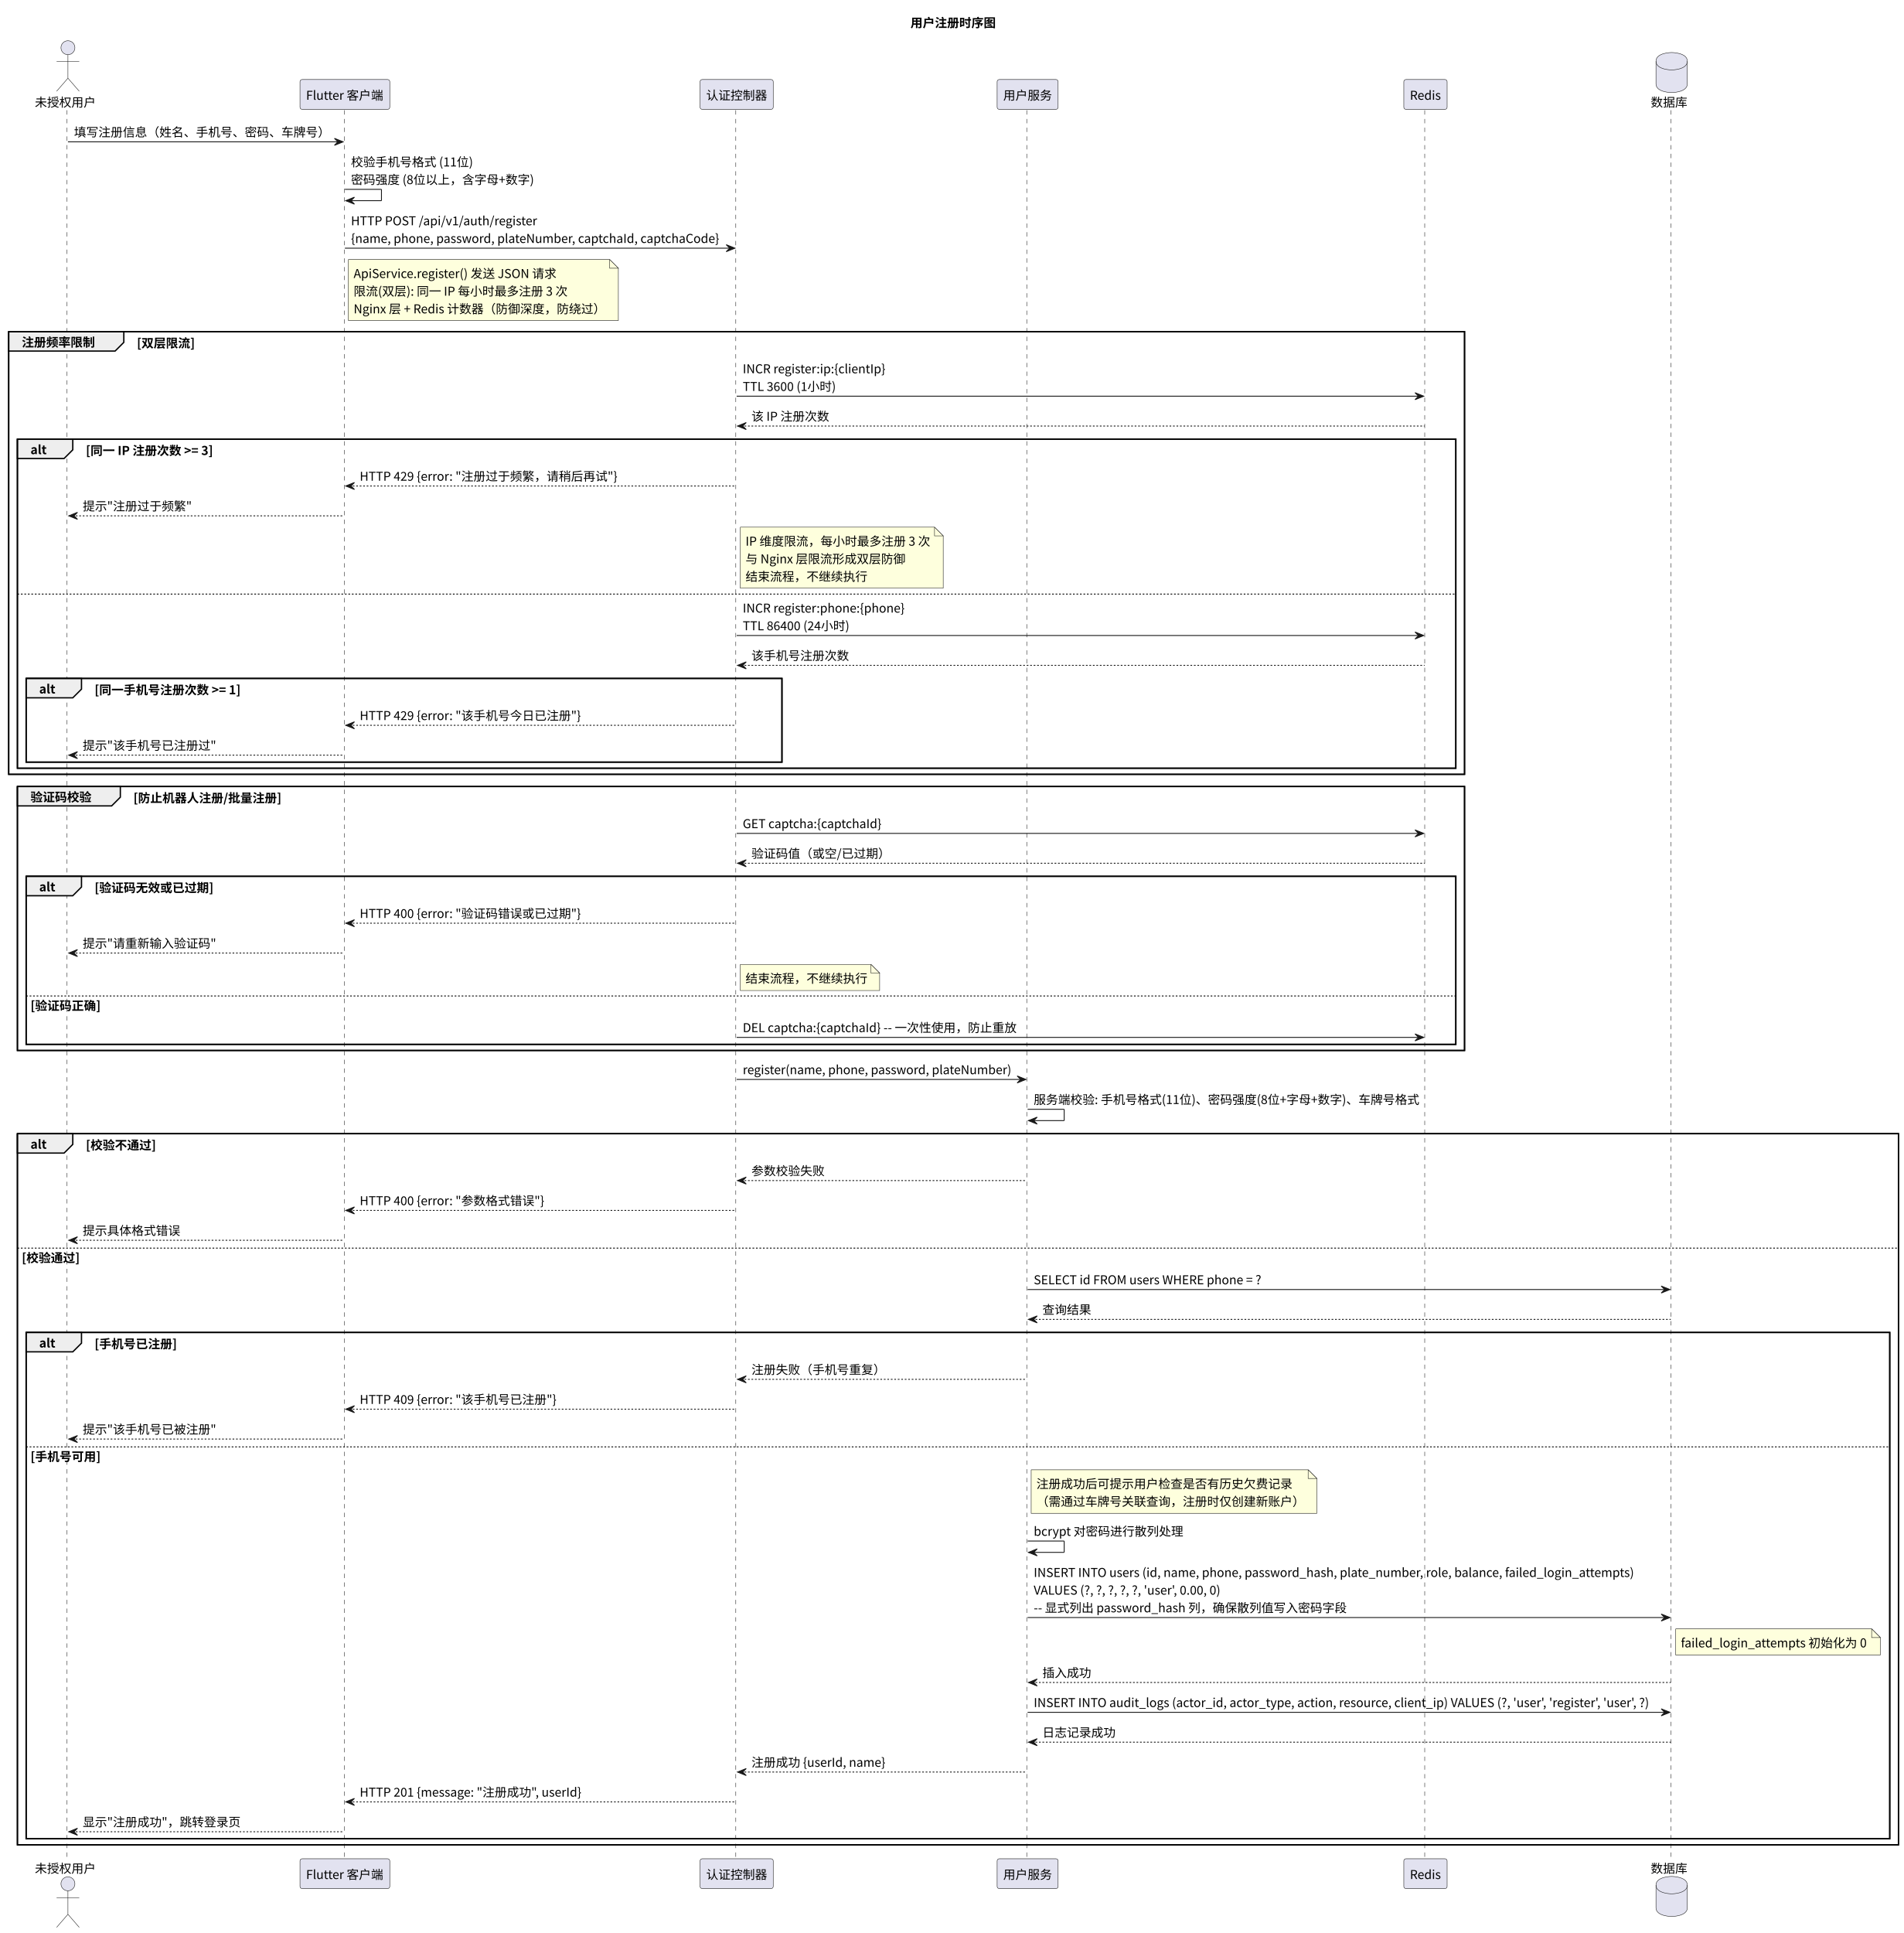
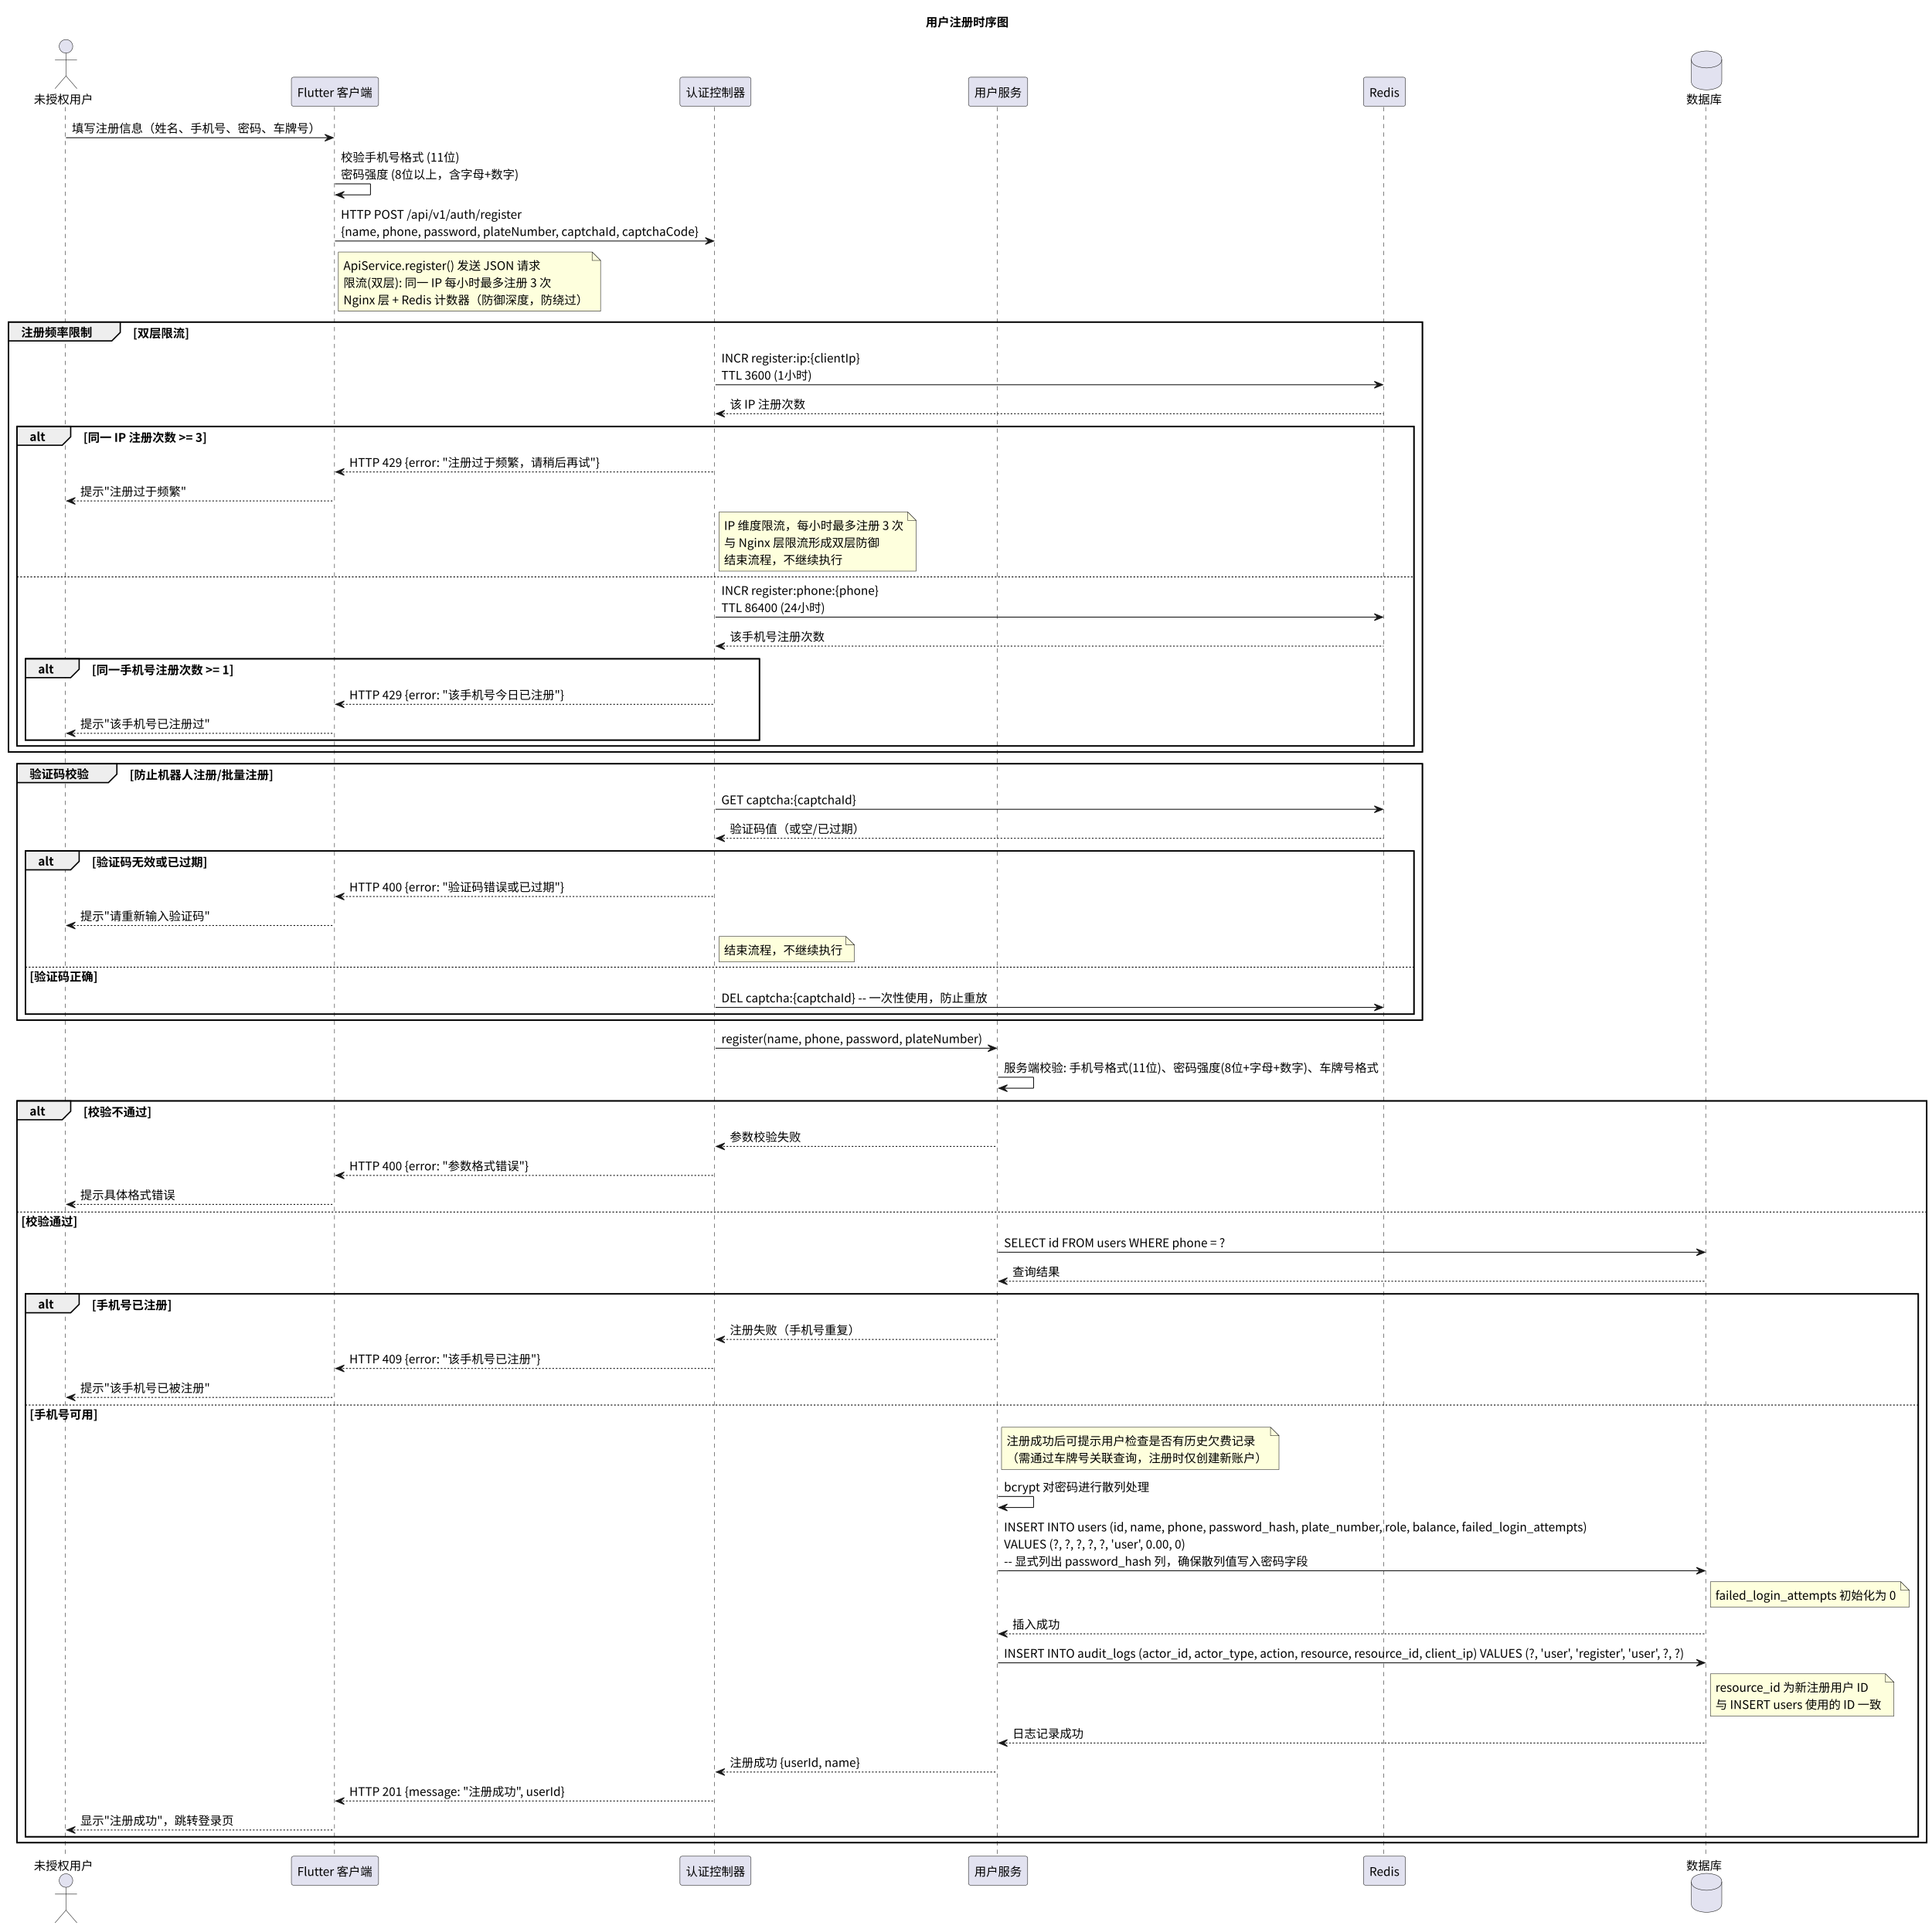
- <svg xmlns="http://www.w3.org/2000/svg" contentStyleType="text/css" data-diagram-type="SEQUENCE" height="2219px" preserveAspectRatio="none" style="width:2186px;height:2219px;background:#FFFFFF;" version="1.1" viewBox="0 0 2186 2219" width="2186px" zoomAndPan="magnify">
+ <svg xmlns="http://www.w3.org/2000/svg" contentStyleType="text/css" data-diagram-type="SEQUENCE" height="2280px" preserveAspectRatio="none" style="width:2284px;height:2280px;background:#FFFFFF;" version="1.1" viewBox="0 0 2284 2280" width="2284px" zoomAndPan="magnify">
  <defs />
  <g>
-     <text fill="#000000" font-family="Noto Sans CJK SC" font-size="14" font-weight="bold" lengthAdjust="spacing" textLength="98" x="1045.401" y="31.24">用户注册时序图</text>
+     <text fill="#000000" font-family="Noto Sans CJK SC" font-size="14" font-weight="bold" lengthAdjust="spacing" textLength="98" x="1094.401" y="31.24">用户注册时序图</text>
    <rect fill="none" height="508.166" style="stroke:#000000;stroke-width:1.5;" width="1671.573" x="10" y="380.719" />
    <rect fill="none" height="377.807" style="stroke:#000000;stroke-width:1.5;" width="1651.573" x="20" y="504.079" />
    <rect fill="none" height="96.088" style="stroke:#000000;stroke-width:1.5;" width="867.821" x="30" y="778.798" />
    <rect fill="none" height="302.991" style="stroke:#000000;stroke-width:1.5;" width="1661.573" x="20" y="902.885" />
    <rect fill="none" height="192.903" style="stroke:#000000;stroke-width:1.5;" width="1641.573" x="30" y="1005.973" />
-     <rect fill="none" height="816.342" style="stroke:#000000;stroke-width:1.5;" width="2159.801" x="20" y="1301.42" />
-     <rect fill="none" height="581.166" style="stroke:#000000;stroke-width:1.5;" width="2139.801" x="30" y="1529.596" />
-     <g>
-       <rect fill="#000000" fill-opacity="0" height="2008.218" width="8" x="74" y="126.544" />
-       <line style="stroke:#181818;stroke-width:0.5;stroke-dasharray:5,5;" x1="77" x2="77" y1="126.544" y2="2134.762" />
-     </g>
-     <g>
-       <rect fill="#000000" fill-opacity="0" height="2008.218" width="8" x="391.999" y="126.544" />
-       <line style="stroke:#181818;stroke-width:0.5;stroke-dasharray:5,5;" x1="395.458" x2="395.458" y1="126.544" y2="2134.762" />
-     </g>
-     <g>
-       <rect fill="#000000" fill-opacity="0" height="2008.218" width="8" x="841.821" y="126.544" />
-       <line style="stroke:#181818;stroke-width:0.5;stroke-dasharray:5,5;" x1="844.821" x2="844.821" y1="126.544" y2="2134.762" />
-     </g>
-     <g>
-       <rect fill="#000000" fill-opacity="0" height="2008.218" width="8" x="1175.905" y="126.544" />
-       <line style="stroke:#181818;stroke-width:0.5;stroke-dasharray:5,5;" x1="1178.906" x2="1178.906" y1="126.544" y2="2134.762" />
-     </g>
-     <g>
-       <rect fill="#000000" fill-opacity="0" height="2008.218" width="8" x="1632.709" y="126.544" />
-       <line style="stroke:#181818;stroke-width:0.5;stroke-dasharray:5,5;" x1="1635.846" x2="1635.846" y1="126.544" y2="2134.762" />
-     </g>
-     <g>
-       <rect fill="#000000" fill-opacity="0" height="2008.218" width="8" x="1915.387" y="126.544" />
-       <line style="stroke:#181818;stroke-width:0.5;stroke-dasharray:5,5;" x1="1918.387" x2="1918.387" y1="126.544" y2="2134.762" />
+     <rect fill="none" height="876.885" style="stroke:#000000;stroke-width:1.5;" width="2257.801" x="20" y="1301.42" />
+     <rect fill="none" height="641.71" style="stroke:#000000;stroke-width:1.5;" width="2237.801" x="30" y="1529.596" />
+     <g>
+       <rect fill="#000000" fill-opacity="0" height="2068.762" width="8" x="74" y="126.544" />
+       <line style="stroke:#181818;stroke-width:0.5;stroke-dasharray:5,5;" x1="77" x2="77" y1="126.544" y2="2195.306" />
+     </g>
+     <g>
+       <rect fill="#000000" fill-opacity="0" height="2068.762" width="8" x="391.999" y="126.544" />
+       <line style="stroke:#181818;stroke-width:0.5;stroke-dasharray:5,5;" x1="395.458" x2="395.458" y1="126.544" y2="2195.306" />
+     </g>
+     <g>
+       <rect fill="#000000" fill-opacity="0" height="2068.762" width="8" x="841.821" y="126.544" />
+       <line style="stroke:#181818;stroke-width:0.5;stroke-dasharray:5,5;" x1="844.821" x2="844.821" y1="126.544" y2="2195.306" />
+     </g>
+     <g>
+       <rect fill="#000000" fill-opacity="0" height="2068.762" width="8" x="1175.905" y="126.544" />
+       <line style="stroke:#181818;stroke-width:0.5;stroke-dasharray:5,5;" x1="1178.906" x2="1178.906" y1="126.544" y2="2195.306" />
+     </g>
+     <g>
+       <rect fill="#000000" fill-opacity="0" height="2068.762" width="8" x="1632.709" y="126.544" />
+       <line style="stroke:#181818;stroke-width:0.5;stroke-dasharray:5,5;" x1="1635.846" x2="1635.846" y1="126.544" y2="2195.306" />
+     </g>
+     <g>
+       <rect fill="#000000" fill-opacity="0" height="2068.762" width="8" x="2013.485" y="126.544" />
+       <line style="stroke:#181818;stroke-width:0.5;stroke-dasharray:5,5;" x1="2016.485" x2="2016.485" y1="126.544" y2="2195.306" />
    </g>
    <g class="participant participant-head" data-participant="U">
      <text fill="#000000" font-family="Noto Sans CJK SC" font-size="14" lengthAdjust="spacing" textLength="70" x="40" y="122.512">未授权用户</text>
      <ellipse cx="78" cy="54.772" fill="#E2E2F0" rx="8" ry="8" style="stroke:#181818;stroke-width:0.5;" />
      <path d="M78,62.772 L78,89.772 M65,70.772 L91,70.772 M78,89.772 L65,104.772 M78,89.772 L91,104.772" fill="none" style="stroke:#181818;stroke-width:0.5;" />
    </g>
    <g class="participant participant-tail" data-participant="U">
-       <text fill="#000000" font-family="Noto Sans CJK SC" font-size="14" lengthAdjust="spacing" textLength="70" x="40" y="2150.002">未授权用户</text>
-       <ellipse cx="78" cy="2162.534" fill="#E2E2F0" rx="8" ry="8" style="stroke:#181818;stroke-width:0.5;" />
-       <path d="M78,2170.534 L78,2197.534 M65,2178.534 L91,2178.534 M78,2197.534 L65,2212.534 M78,2197.534 L91,2212.534" fill="none" style="stroke:#181818;stroke-width:0.5;" />
+       <text fill="#000000" font-family="Noto Sans CJK SC" font-size="14" lengthAdjust="spacing" textLength="70" x="40" y="2210.546">未授权用户</text>
+       <ellipse cx="78" cy="2223.078" fill="#E2E2F0" rx="8" ry="8" style="stroke:#181818;stroke-width:0.5;" />
+       <path d="M78,2231.078 L78,2258.078 M65,2239.078 L91,2239.078 M78,2258.078 L65,2273.078 M78,2258.078 L91,2273.078" fill="none" style="stroke:#181818;stroke-width:0.5;" />
    </g>
    <g class="participant participant-head" data-participant="FE">
      <rect fill="#E2E2F0" height="34.272" rx="2.5" ry="2.5" style="stroke:#181818;stroke-width:0.5;" width="103.082" x="344.458" y="91.272" />
      <text fill="#000000" font-family="Noto Sans CJK SC" font-size="14" lengthAdjust="spacing" textLength="89.082" x="351.458" y="114.512">Flutter 客户端</text>
    </g>
    <g class="participant participant-tail" data-participant="FE">
-       <rect fill="#E2E2F0" height="34.272" rx="2.5" ry="2.5" style="stroke:#181818;stroke-width:0.5;" width="103.082" x="344.458" y="2133.762" />
-       <text fill="#000000" font-family="Noto Sans CJK SC" font-size="14" lengthAdjust="spacing" textLength="89.082" x="351.458" y="2157.002">Flutter 客户端</text>
+       <rect fill="#E2E2F0" height="34.272" rx="2.5" ry="2.5" style="stroke:#181818;stroke-width:0.5;" width="103.082" x="344.458" y="2194.306" />
+       <text fill="#000000" font-family="Noto Sans CJK SC" font-size="14" lengthAdjust="spacing" textLength="89.082" x="351.458" y="2217.546">Flutter 客户端</text>
    </g>
    <g class="participant participant-head" data-participant="Ctrl">
      <rect fill="#E2E2F0" height="34.272" rx="2.5" ry="2.5" style="stroke:#181818;stroke-width:0.5;" width="84" x="803.821" y="91.272" />
      <text fill="#000000" font-family="Noto Sans CJK SC" font-size="14" lengthAdjust="spacing" textLength="70" x="810.821" y="114.512">认证控制器</text>
    </g>
    <g class="participant participant-tail" data-participant="Ctrl">
-       <rect fill="#E2E2F0" height="34.272" rx="2.5" ry="2.5" style="stroke:#181818;stroke-width:0.5;" width="84" x="803.821" y="2133.762" />
-       <text fill="#000000" font-family="Noto Sans CJK SC" font-size="14" lengthAdjust="spacing" textLength="70" x="810.821" y="2157.002">认证控制器</text>
+       <rect fill="#E2E2F0" height="34.272" rx="2.5" ry="2.5" style="stroke:#181818;stroke-width:0.5;" width="84" x="803.821" y="2194.306" />
+       <text fill="#000000" font-family="Noto Sans CJK SC" font-size="14" lengthAdjust="spacing" textLength="70" x="810.821" y="2217.546">认证控制器</text>
    </g>
    <g class="participant participant-head" data-participant="US">
      <rect fill="#E2E2F0" height="34.272" rx="2.5" ry="2.5" style="stroke:#181818;stroke-width:0.5;" width="70" x="1144.906" y="91.272" />
      <text fill="#000000" font-family="Noto Sans CJK SC" font-size="14" lengthAdjust="spacing" textLength="56" x="1151.906" y="114.512">用户服务</text>
    </g>
    <g class="participant participant-tail" data-participant="US">
-       <rect fill="#E2E2F0" height="34.272" rx="2.5" ry="2.5" style="stroke:#181818;stroke-width:0.5;" width="70" x="1144.906" y="2133.762" />
-       <text fill="#000000" font-family="Noto Sans CJK SC" font-size="14" lengthAdjust="spacing" textLength="56" x="1151.906" y="2157.002">用户服务</text>
+       <rect fill="#E2E2F0" height="34.272" rx="2.5" ry="2.5" style="stroke:#181818;stroke-width:0.5;" width="70" x="1144.906" y="2194.306" />
+       <text fill="#000000" font-family="Noto Sans CJK SC" font-size="14" lengthAdjust="spacing" textLength="56" x="1151.906" y="2217.546">用户服务</text>
    </g>
    <g class="participant participant-head" data-participant="Cache">
      <rect fill="#E2E2F0" height="34.272" rx="2.5" ry="2.5" style="stroke:#181818;stroke-width:0.5;" width="49.728" x="1611.846" y="91.272" />
      <text fill="#000000" font-family="Noto Sans CJK SC" font-size="14" lengthAdjust="spacing" textLength="35.728" x="1618.846" y="114.512">Redis</text>
    </g>
    <g class="participant participant-tail" data-participant="Cache">
-       <rect fill="#E2E2F0" height="34.272" rx="2.5" ry="2.5" style="stroke:#181818;stroke-width:0.5;" width="49.728" x="1611.846" y="2133.762" />
-       <text fill="#000000" font-family="Noto Sans CJK SC" font-size="14" lengthAdjust="spacing" textLength="35.728" x="1618.846" y="2157.002">Redis</text>
+       <rect fill="#E2E2F0" height="34.272" rx="2.5" ry="2.5" style="stroke:#181818;stroke-width:0.5;" width="49.728" x="1611.846" y="2194.306" />
+       <text fill="#000000" font-family="Noto Sans CJK SC" font-size="14" lengthAdjust="spacing" textLength="35.728" x="1618.846" y="2217.546">Redis</text>
    </g>
    <g class="participant participant-head" data-participant="DB">
-       <text fill="#000000" font-family="Noto Sans CJK SC" font-size="14" lengthAdjust="spacing" textLength="42" x="1895.387" y="122.512">数据库</text>
-       <path d="M1901.387,70.272 C1901.387,60.272 1919.387,60.272 1919.387,60.272 C1919.387,60.272 1937.387,60.272 1937.387,70.272 L1937.387,96.272 C1937.387,106.272 1919.387,106.272 1919.387,106.272 C1919.387,106.272 1901.387,106.272 1901.387,96.272 L1901.387,70.272" fill="#E2E2F0" style="stroke:#181818;stroke-width:0.5;" />
-       <path d="M1901.387,70.272 C1901.387,80.272 1919.387,80.272 1919.387,80.272 C1919.387,80.272 1937.387,80.272 1937.387,70.272" fill="none" style="stroke:#181818;stroke-width:0.5;" />
+       <text fill="#000000" font-family="Noto Sans CJK SC" font-size="14" lengthAdjust="spacing" textLength="42" x="1993.485" y="122.512">数据库</text>
+       <path d="M1999.485,70.272 C1999.485,60.272 2017.485,60.272 2017.485,60.272 C2017.485,60.272 2035.485,60.272 2035.485,70.272 L2035.485,96.272 C2035.485,106.272 2017.485,106.272 2017.485,106.272 C2017.485,106.272 1999.485,106.272 1999.485,96.272 L1999.485,70.272" fill="#E2E2F0" style="stroke:#181818;stroke-width:0.5;" />
+       <path d="M1999.485,70.272 C1999.485,80.272 2017.485,80.272 2017.485,80.272 C2017.485,80.272 2035.485,80.272 2035.485,70.272" fill="none" style="stroke:#181818;stroke-width:0.5;" />
    </g>
    <g class="participant participant-tail" data-participant="DB">
-       <text fill="#000000" font-family="Noto Sans CJK SC" font-size="14" lengthAdjust="spacing" textLength="42" x="1895.387" y="2150.002">数据库</text>
-       <path d="M1901.387,2164.034 C1901.387,2154.034 1919.387,2154.034 1919.387,2154.034 C1919.387,2154.034 1937.387,2154.034 1937.387,2164.034 L1937.387,2190.034 C1937.387,2200.034 1919.387,2200.034 1919.387,2200.034 C1919.387,2200.034 1901.387,2200.034 1901.387,2190.034 L1901.387,2164.034" fill="#E2E2F0" style="stroke:#181818;stroke-width:0.5;" />
-       <path d="M1901.387,2164.034 C1901.387,2174.034 1919.387,2174.034 1919.387,2174.034 C1919.387,2174.034 1937.387,2174.034 1937.387,2164.034" fill="none" style="stroke:#181818;stroke-width:0.5;" />
+       <text fill="#000000" font-family="Noto Sans CJK SC" font-size="14" lengthAdjust="spacing" textLength="42" x="1993.485" y="2210.546">数据库</text>
+       <path d="M1999.485,2224.578 C1999.485,2214.578 2017.485,2214.578 2017.485,2214.578 C2017.485,2214.578 2035.485,2214.578 2035.485,2224.578 L2035.485,2250.578 C2035.485,2260.578 2017.485,2260.578 2017.485,2260.578 C2017.485,2260.578 1999.485,2260.578 1999.485,2250.578 L1999.485,2224.578" fill="#E2E2F0" style="stroke:#181818;stroke-width:0.5;" />
+       <path d="M1999.485,2224.578 C1999.485,2234.578 2017.485,2234.578 2017.485,2234.578 C2017.485,2234.578 2035.485,2234.578 2035.485,2224.578" fill="none" style="stroke:#181818;stroke-width:0.5;" />
    </g>
    <g class="message" data-participant-1="U" data-participant-2="FE">
      <polygon fill="#181818" points="383.999,158.816,393.999,162.816,383.999,166.816,387.999,162.816" style="stroke:#181818;stroke-width:1;" />
      <line style="stroke:#181818;stroke-width:1;" x1="78" x2="389.999" y1="162.816" y2="162.816" />
      <text fill="#000000" font-family="Noto Sans CJK SC" font-size="14" lengthAdjust="spacing" textLength="293.999" x="85" y="156.784">填写注册信息（姓名、手机号、密码、车牌号）</text>
    </g>
    <g class="message" data-participant-1="FE" data-participant-2="FE">
      <line style="stroke:#181818;stroke-width:1;" x1="395.999" x2="437.999" y1="217.36" y2="217.36" />
      <line style="stroke:#181818;stroke-width:1;" x1="437.999" x2="437.999" y1="217.36" y2="230.36" />
      <line style="stroke:#181818;stroke-width:1;" x1="396.999" x2="437.999" y1="230.36" y2="230.36" />
      <polygon fill="#181818" points="406.999,226.36,396.999,230.36,406.999,234.36,402.999,230.36" style="stroke:#181818;stroke-width:1;" />
      <text fill="#000000" font-family="Noto Sans CJK SC" font-size="14" lengthAdjust="spacing" textLength="140.139" x="402.999" y="191.056">校验手机号格式 (11位)</text>
      <text fill="#000000" font-family="Noto Sans CJK SC" font-size="14" lengthAdjust="spacing" textLength="210.139" x="402.999" y="211.328">密码强度 (8位以上，含字母+数字)</text>
    </g>
    <g class="message" data-participant-1="FE" data-participant-2="Ctrl">
      <polygon fill="#181818" points="833.821,280.903,843.821,284.903,833.821,288.903,837.821,284.903" style="stroke:#181818;stroke-width:1;" />
      <line style="stroke:#181818;stroke-width:1;" x1="395.999" x2="839.821" y1="284.903" y2="284.903" />
      <text fill="#000000" font-family="Noto Sans CJK SC" font-size="14" lengthAdjust="spacing" textLength="215.613" x="402.999" y="258.599">HTTP POST /api/v1/auth/register</text>
      <text fill="#000000" font-family="Noto Sans CJK SC" font-size="14" lengthAdjust="spacing" textLength="425.822" x="402.999" y="278.871">{name, phone, password, plateNumber, captchaId, captchaCode}</text>
    </g>
    <path d="M400,297.903 L400,367.903 L710,367.903 L710,307.903 L700,297.903 L400,297.903" fill="#FEFFDD" style="stroke:#181818;stroke-width:0.5;" />
    <path d="M700,297.903 L700,307.903 L710,307.903 L700,297.903" fill="#FEFFDD" style="stroke:#181818;stroke-width:0.5;" />
    <text fill="#000000" font-family="Noto Sans CJK SC" font-size="14" lengthAdjust="spacing" textLength="233.673" x="406" y="319.143">ApiService.register() 发送 JSON 请求</text>
    <text fill="#000000" font-family="Noto Sans CJK SC" font-size="14" lengthAdjust="spacing" textLength="245.769" x="406" y="339.415">限流(双层): 同一 IP 每小时最多注册 3 次</text>
    <text fill="#000000" font-family="Noto Sans CJK SC" font-size="14" lengthAdjust="spacing" textLength="289.421" x="406" y="359.687">Nginx 层 + Redis 计数器（防御深度，防绕过）</text>
    <path d="M10,380.719 L142.178,380.719 L142.178,392.991 L132.178,402.991 L10,402.991 L10,380.719" fill="#EEEEEE" style="stroke:#000000;stroke-width:1.5;" />
    <rect fill="none" height="508.166" style="stroke:#000000;stroke-width:1.5;" width="1671.573" x="10" y="380.719" />
    <text fill="#000000" font-family="Noto Sans CJK SC" font-size="14" font-weight="bold" lengthAdjust="spacing" textLength="84" x="25" y="397.959">注册频率限制</text>
    <text fill="#000000" font-family="Noto Sans CJK SC" font-size="14" font-weight="bold" lengthAdjust="spacing" textLength="66.584" x="157.178" y="398.959">[双层限流]</text>
    <g class="message" data-participant-1="Ctrl" data-participant-2="Cache">
      <polygon fill="#181818" points="1624.709,450.807,1634.709,454.807,1624.709,458.807,1628.709,454.807" style="stroke:#181818;stroke-width:1;" />
      <line style="stroke:#181818;stroke-width:1;" x1="845.821" x2="1630.709" y1="454.807" y2="454.807" />
      <text fill="#000000" font-family="Noto Sans CJK SC" font-size="14" lengthAdjust="spacing" textLength="164.233" x="852.821" y="428.503">INCR register:ip:{clientIp}</text>
      <text fill="#000000" font-family="Noto Sans CJK SC" font-size="14" lengthAdjust="spacing" textLength="106.96" x="852.821" y="448.775">TTL 3600 (1小时)</text>
    </g>
    <g class="message" data-participant-1="Cache" data-participant-2="Ctrl">
      <polygon fill="#181818" points="856.821,485.079,846.821,489.079,856.821,493.079,852.821,489.079" style="stroke:#181818;stroke-width:1;" />
      <line style="stroke:#181818;stroke-width:1;stroke-dasharray:2,2;" x1="850.821" x2="1635.709" y1="489.079" y2="489.079" />
      <text fill="#000000" font-family="Noto Sans CJK SC" font-size="14" lengthAdjust="spacing" textLength="89.236" x="862.821" y="483.047">该 IP 注册次数</text>
    </g>
    <path d="M20,504.079 L83.578,504.079 L83.578,516.351 L73.578,526.351 L20,526.351 L20,504.079" fill="#EEEEEE" style="stroke:#000000;stroke-width:1.5;" />
    <rect fill="none" height="377.807" style="stroke:#000000;stroke-width:1.5;" width="1651.573" x="20" y="504.079" />
    <text fill="#000000" font-family="Noto Sans CJK SC" font-size="14" font-weight="bold" lengthAdjust="spacing" textLength="18.578" x="35" y="521.319">alt</text>
    <text fill="#000000" font-family="Noto Sans CJK SC" font-size="14" font-weight="bold" lengthAdjust="spacing" textLength="146.033" x="98.578" y="522.319">[同一 IP 注册次数 &gt;= 3]</text>
    <g class="message" data-participant-1="Ctrl" data-participant-2="FE">
      <polygon fill="#181818" points="406.999,553.894,396.999,557.894,406.999,561.894,402.999,557.894" style="stroke:#181818;stroke-width:1;" />
      <line style="stroke:#181818;stroke-width:1;stroke-dasharray:2,2;" x1="400.999" x2="844.821" y1="557.894" y2="557.894" />
      <text fill="#000000" font-family="Noto Sans CJK SC" font-size="14" lengthAdjust="spacing" textLength="295.707" x="412.999" y="551.862">HTTP 429 {error: "注册过于频繁，请稍后再试"}</text>
    </g>
    <g class="message" data-participant-1="FE" data-participant-2="U">
      <polygon fill="#181818" points="89,588.166,79,592.166,89,596.166,85,592.166" style="stroke:#181818;stroke-width:1;" />
      <line style="stroke:#181818;stroke-width:1;stroke-dasharray:2,2;" x1="83" x2="394.999" y1="592.166" y2="592.166" />
      <text fill="#000000" font-family="Noto Sans CJK SC" font-size="14" lengthAdjust="spacing" textLength="125.272" x="95" y="586.134">提示"注册过于频繁"</text>
    </g>
    <path d="M850,605.166 L850,675.166 L1083,675.166 L1083,615.166 L1073,605.166 L850,605.166" fill="#FEFFDD" style="stroke:#181818;stroke-width:0.5;" />
    <path d="M1073,605.166 L1073,615.166 L1083,615.166 L1073,605.166" fill="#FEFFDD" style="stroke:#181818;stroke-width:0.5;" />
    <text fill="#000000" font-family="Noto Sans CJK SC" font-size="14" lengthAdjust="spacing" textLength="212.141" x="856" y="626.406">IP 维度限流，每小时最多注册 3 次</text>
    <text fill="#000000" font-family="Noto Sans CJK SC" font-size="14" lengthAdjust="spacing" textLength="183.651" x="856" y="646.678">与 Nginx 层限流形成双层防御</text>
    <text fill="#000000" font-family="Noto Sans CJK SC" font-size="14" lengthAdjust="spacing" textLength="139.999" x="856" y="666.95">结束流程，不继续执行</text>
    <line style="stroke:#000000;stroke-width:1;stroke-dasharray:2,2;" x1="20" x2="1671.573" y1="681.982" y2="681.982" />
    <g class="message" data-participant-1="Ctrl" data-participant-2="Cache">
      <polygon fill="#181818" points="1624.709,725.526,1634.709,729.526,1624.709,733.526,1628.709,729.526" style="stroke:#181818;stroke-width:1;" />
      <line style="stroke:#181818;stroke-width:1;" x1="845.821" x2="1630.709" y1="729.526" y2="729.526" />
      <text fill="#000000" font-family="Noto Sans CJK SC" font-size="14" lengthAdjust="spacing" textLength="186.297" x="852.821" y="703.222">INCR register:phone:{phone}</text>
      <text fill="#000000" font-family="Noto Sans CJK SC" font-size="14" lengthAdjust="spacing" textLength="122.499" x="852.821" y="723.494">TTL 86400 (24小时)</text>
    </g>
    <g class="message" data-participant-1="Cache" data-participant-2="Ctrl">
      <polygon fill="#181818" points="856.821,759.798,846.821,763.798,856.821,767.798,852.821,763.798" style="stroke:#181818;stroke-width:1;" />
      <line style="stroke:#181818;stroke-width:1;stroke-dasharray:2,2;" x1="850.821" x2="1635.709" y1="763.798" y2="763.798" />
      <text fill="#000000" font-family="Noto Sans CJK SC" font-size="14" lengthAdjust="spacing" textLength="111.999" x="862.821" y="757.766">该手机号注册次数</text>
    </g>
    <path d="M30,778.798 L93.578,778.798 L93.578,791.07 L83.578,801.07 L30,801.07 L30,778.798" fill="#EEEEEE" style="stroke:#000000;stroke-width:1.5;" />
    <rect fill="none" height="96.088" style="stroke:#000000;stroke-width:1.5;" width="867.821" x="30" y="778.798" />
    <text fill="#000000" font-family="Noto Sans CJK SC" font-size="14" font-weight="bold" lengthAdjust="spacing" textLength="18.578" x="45" y="796.038">alt</text>
    <text fill="#000000" font-family="Noto Sans CJK SC" font-size="14" font-weight="bold" lengthAdjust="spacing" textLength="167.719" x="108.578" y="797.038">[同一手机号注册次数 &gt;= 1]</text>
    <g class="message" data-participant-1="Ctrl" data-participant-2="FE">
      <polygon fill="#181818" points="406.999,828.614,396.999,832.614,406.999,836.614,402.999,832.614" style="stroke:#181818;stroke-width:1;" />
      <line style="stroke:#181818;stroke-width:1;stroke-dasharray:2,2;" x1="400.999" x2="844.821" y1="832.614" y2="832.614" />
      <text fill="#000000" font-family="Noto Sans CJK SC" font-size="14" lengthAdjust="spacing" textLength="253.707" x="412.999" y="826.582">HTTP 429 {error: "该手机号今日已注册"}</text>
    </g>
    <g class="message" data-participant-1="FE" data-participant-2="U">
      <polygon fill="#181818" points="89,862.885,79,866.885,89,870.885,85,866.885" style="stroke:#181818;stroke-width:1;" />
      <line style="stroke:#181818;stroke-width:1;stroke-dasharray:2,2;" x1="83" x2="394.999" y1="866.885" y2="866.885" />
      <text fill="#000000" font-family="Noto Sans CJK SC" font-size="14" lengthAdjust="spacing" textLength="153.271" x="95" y="860.854">提示"该手机号已注册过"</text>
    </g>
    <path d="M20,902.885 L138.178,902.885 L138.178,915.157 L128.178,925.157 L20,925.157 L20,902.885" fill="#EEEEEE" style="stroke:#000000;stroke-width:1.5;" />
    <rect fill="none" height="302.991" style="stroke:#000000;stroke-width:1.5;" width="1661.573" x="20" y="902.885" />
    <text fill="#000000" font-family="Noto Sans CJK SC" font-size="14" font-weight="bold" lengthAdjust="spacing" textLength="70" x="35" y="920.125">验证码校验</text>
    <text fill="#000000" font-family="Noto Sans CJK SC" font-size="14" font-weight="bold" lengthAdjust="spacing" textLength="170.001" x="153.178" y="921.125">[防止机器人注册/批量注册]</text>
    <g class="message" data-participant-1="Ctrl" data-participant-2="Cache">
      <polygon fill="#181818" points="1624.709,952.701,1634.709,956.701,1624.709,960.701,1628.709,956.701" style="stroke:#181818;stroke-width:1;" />
      <line style="stroke:#181818;stroke-width:1;" x1="845.821" x2="1630.709" y1="956.701" y2="956.701" />
      <text fill="#000000" font-family="Noto Sans CJK SC" font-size="14" lengthAdjust="spacing" textLength="160.551" x="852.821" y="950.669">GET captcha:{captchaId}</text>
    </g>
    <g class="message" data-participant-1="Cache" data-participant-2="Ctrl">
      <polygon fill="#181818" points="856.821,986.973,846.821,990.973,856.821,994.973,852.821,990.973" style="stroke:#181818;stroke-width:1;" />
      <line style="stroke:#181818;stroke-width:1;stroke-dasharray:2,2;" x1="850.821" x2="1635.709" y1="990.973" y2="990.973" />
      <text fill="#000000" font-family="Noto Sans CJK SC" font-size="14" lengthAdjust="spacing" textLength="159.487" x="862.821" y="984.941">验证码值（或空/已过期）</text>
    </g>
    <path d="M30,1005.973 L93.578,1005.973 L93.578,1018.245 L83.578,1028.245 L30,1028.245 L30,1005.973" fill="#EEEEEE" style="stroke:#000000;stroke-width:1.5;" />
    <rect fill="none" height="192.903" style="stroke:#000000;stroke-width:1.5;" width="1641.573" x="30" y="1005.973" />
    <text fill="#000000" font-family="Noto Sans CJK SC" font-size="14" font-weight="bold" lengthAdjust="spacing" textLength="18.578" x="45" y="1023.213">alt</text>
    <text fill="#000000" font-family="Noto Sans CJK SC" font-size="14" font-weight="bold" lengthAdjust="spacing" textLength="136.583" x="108.578" y="1024.213">[验证码无效或已过期]</text>
    <g class="message" data-participant-1="Ctrl" data-participant-2="FE">
      <polygon fill="#181818" points="406.999,1055.789,396.999,1059.789,406.999,1063.789,402.999,1059.789" style="stroke:#181818;stroke-width:1;" />
      <line style="stroke:#181818;stroke-width:1;stroke-dasharray:2,2;" x1="400.999" x2="844.821" y1="1059.789" y2="1059.789" />
      <text fill="#000000" font-family="Noto Sans CJK SC" font-size="14" lengthAdjust="spacing" textLength="253.707" x="412.999" y="1053.757">HTTP 400 {error: "验证码错误或已过期"}</text>
    </g>
    <g class="message" data-participant-1="FE" data-participant-2="U">
      <polygon fill="#181818" points="89,1090.061,79,1094.061,89,1098.061,85,1094.061" style="stroke:#181818;stroke-width:1;" />
      <line style="stroke:#181818;stroke-width:1;stroke-dasharray:2,2;" x1="83" x2="394.999" y1="1094.061" y2="1094.061" />
      <text fill="#000000" font-family="Noto Sans CJK SC" font-size="14" lengthAdjust="spacing" textLength="153.271" x="95" y="1088.029">提示"请重新输入验证码"</text>
    </g>
    <path d="M850,1107.061 L850,1137.061 L1010,1137.061 L1010,1117.061 L1000,1107.061 L850,1107.061" fill="#FEFFDD" style="stroke:#181818;stroke-width:0.5;" />
    <path d="M1000,1107.061 L1000,1117.061 L1010,1117.061 L1000,1107.061" fill="#FEFFDD" style="stroke:#181818;stroke-width:0.5;" />
    <text fill="#000000" font-family="Noto Sans CJK SC" font-size="14" lengthAdjust="spacing" textLength="139.999" x="856" y="1128.301">结束流程，不继续执行</text>
    <line style="stroke:#000000;stroke-width:1;stroke-dasharray:2,2;" x1="30" x2="1671.573" y1="1143.333" y2="1143.333" />
    <text fill="#000000" font-family="Noto Sans CJK SC" font-size="14" font-weight="bold" lengthAdjust="spacing" textLength="80.584" x="35" y="1159.573">[验证码正确]</text>
    <g class="message" data-participant-1="Ctrl" data-participant-2="Cache">
      <polygon fill="#181818" points="1624.709,1186.877,1634.709,1190.877,1624.709,1194.877,1628.709,1190.877" style="stroke:#181818;stroke-width:1;" />
      <line style="stroke:#181818;stroke-width:1;" x1="845.821" x2="1630.709" y1="1190.877" y2="1190.877" />
      <text fill="#000000" font-family="Noto Sans CJK SC" font-size="14" lengthAdjust="spacing" textLength="315.741" x="852.821" y="1184.844">DEL captcha:{captchaId} -- 一次性使用，防止重放</text>
    </g>
    <g class="message" data-participant-1="Ctrl" data-participant-2="US">
      <polygon fill="#181818" points="1167.905,1235.148,1177.905,1239.148,1167.905,1243.148,1171.905,1239.148" style="stroke:#181818;stroke-width:1;" />
      <line style="stroke:#181818;stroke-width:1;" x1="845.821" x2="1173.905" y1="1239.148" y2="1239.148" />
      <text fill="#000000" font-family="Noto Sans CJK SC" font-size="14" lengthAdjust="spacing" textLength="310.085" x="852.821" y="1233.116">register(name, phone, password, plateNumber)</text>
    </g>
    <g class="message" data-participant-1="US" data-participant-2="US">
      <line style="stroke:#181818;stroke-width:1;" x1="1179.905" x2="1221.905" y1="1273.42" y2="1273.42" />
      <line style="stroke:#181818;stroke-width:1;" x1="1221.905" x2="1221.905" y1="1273.42" y2="1286.42" />
      <line style="stroke:#181818;stroke-width:1;" x1="1180.905" x2="1221.905" y1="1286.42" y2="1286.42" />
      <polygon fill="#181818" points="1190.905,1282.42,1180.905,1286.42,1190.905,1290.42,1186.905,1286.42" style="stroke:#181818;stroke-width:1;" />
      <text fill="#000000" font-family="Noto Sans CJK SC" font-size="14" lengthAdjust="spacing" textLength="442.804" x="1186.905" y="1267.388">服务端校验: 手机号格式(11位)、密码强度(8位+字母+数字)、车牌号格式</text>
    </g>
    <path d="M20,1301.42 L83.578,1301.42 L83.578,1313.692 L73.578,1323.692 L20,1323.692 L20,1301.42" fill="#EEEEEE" style="stroke:#000000;stroke-width:1.5;" />
-     <rect fill="none" height="816.342" style="stroke:#000000;stroke-width:1.5;" width="2159.801" x="20" y="1301.42" />
+     <rect fill="none" height="876.885" style="stroke:#000000;stroke-width:1.5;" width="2257.801" x="20" y="1301.42" />
    <text fill="#000000" font-family="Noto Sans CJK SC" font-size="14" font-weight="bold" lengthAdjust="spacing" textLength="18.578" x="35" y="1318.66">alt</text>
    <text fill="#000000" font-family="Noto Sans CJK SC" font-size="14" font-weight="bold" lengthAdjust="spacing" textLength="80.584" x="98.578" y="1319.66">[校验不通过]</text>
    <g class="message" data-participant-1="US" data-participant-2="Ctrl">
      <polygon fill="#181818" points="856.821,1351.236,846.821,1355.236,856.821,1359.236,852.821,1355.236" style="stroke:#181818;stroke-width:1;" />
      <line style="stroke:#181818;stroke-width:1;stroke-dasharray:2,2;" x1="850.821" x2="1178.905" y1="1355.236" y2="1355.236" />
      <text fill="#000000" font-family="Noto Sans CJK SC" font-size="14" lengthAdjust="spacing" textLength="84" x="862.821" y="1349.204">参数校验失败</text>
    </g>
    <g class="message" data-participant-1="Ctrl" data-participant-2="FE">
      <polygon fill="#181818" points="406.999,1385.508,396.999,1389.508,406.999,1393.508,402.999,1389.508" style="stroke:#181818;stroke-width:1;" />
      <line style="stroke:#181818;stroke-width:1;stroke-dasharray:2,2;" x1="400.999" x2="844.821" y1="1389.508" y2="1389.508" />
      <text fill="#000000" font-family="Noto Sans CJK SC" font-size="14" lengthAdjust="spacing" textLength="211.707" x="412.999" y="1383.476">HTTP 400 {error: "参数格式错误"}</text>
    </g>
    <g class="message" data-participant-1="FE" data-participant-2="U">
      <polygon fill="#181818" points="89,1419.78,79,1423.78,89,1427.78,85,1423.78" style="stroke:#181818;stroke-width:1;" />
      <line style="stroke:#181818;stroke-width:1;stroke-dasharray:2,2;" x1="83" x2="394.999" y1="1423.78" y2="1423.78" />
      <text fill="#000000" font-family="Noto Sans CJK SC" font-size="14" lengthAdjust="spacing" textLength="111.999" x="95" y="1417.748">提示具体格式错误</text>
    </g>
-     <line style="stroke:#000000;stroke-width:1;stroke-dasharray:2,2;" x1="20" x2="2179.801" y1="1432.78" y2="1432.78" />
+     <line style="stroke:#000000;stroke-width:1;stroke-dasharray:2,2;" x1="20" x2="2277.801" y1="1432.78" y2="1432.78" />
    <text fill="#000000" font-family="Noto Sans CJK SC" font-size="14" font-weight="bold" lengthAdjust="spacing" textLength="66.584" x="25" y="1449.02">[校验通过]</text>
    <g class="message" data-participant-1="US" data-participant-2="DB">
-       <polygon fill="#181818" points="1907.387,1476.324,1917.387,1480.324,1907.387,1484.324,1911.387,1480.324" style="stroke:#181818;stroke-width:1;" />
-       <line style="stroke:#181818;stroke-width:1;" x1="1179.905" x2="1913.387" y1="1480.324" y2="1480.324" />
+       <polygon fill="#181818" points="2005.485,1476.324,2015.485,1480.324,2005.485,1484.324,2009.485,1480.324" style="stroke:#181818;stroke-width:1;" />
+       <line style="stroke:#181818;stroke-width:1;" x1="1179.905" x2="2011.485" y1="1480.324" y2="1480.324" />
      <text fill="#000000" font-family="Noto Sans CJK SC" font-size="14" lengthAdjust="spacing" textLength="261.631" x="1186.905" y="1474.292">SELECT id FROM users WHERE phone = ?</text>
    </g>
    <g class="message" data-participant-1="DB" data-participant-2="US">
      <polygon fill="#181818" points="1190.905,1510.596,1180.905,1514.596,1190.905,1518.596,1186.905,1514.596" style="stroke:#181818;stroke-width:1;" />
-       <line style="stroke:#181818;stroke-width:1;stroke-dasharray:2,2;" x1="1184.905" x2="1918.387" y1="1514.596" y2="1514.596" />
+       <line style="stroke:#181818;stroke-width:1;stroke-dasharray:2,2;" x1="1184.905" x2="2016.485" y1="1514.596" y2="1514.596" />
      <text fill="#000000" font-family="Noto Sans CJK SC" font-size="14" lengthAdjust="spacing" textLength="56" x="1196.905" y="1508.564">查询结果</text>
    </g>
    <path d="M30,1529.596 L93.578,1529.596 L93.578,1541.868 L83.578,1551.868 L30,1551.868 L30,1529.596" fill="#EEEEEE" style="stroke:#000000;stroke-width:1.5;" />
-     <rect fill="none" height="581.166" style="stroke:#000000;stroke-width:1.5;" width="2139.801" x="30" y="1529.596" />
+     <rect fill="none" height="641.71" style="stroke:#000000;stroke-width:1.5;" width="2237.801" x="30" y="1529.596" />
    <text fill="#000000" font-family="Noto Sans CJK SC" font-size="14" font-weight="bold" lengthAdjust="spacing" textLength="18.578" x="45" y="1546.835">alt</text>
    <text fill="#000000" font-family="Noto Sans CJK SC" font-size="14" font-weight="bold" lengthAdjust="spacing" textLength="94.584" x="108.578" y="1547.835">[手机号已注册]</text>
    <g class="message" data-participant-1="US" data-participant-2="Ctrl">
      <polygon fill="#181818" points="856.821,1579.411,846.821,1583.411,856.821,1587.411,852.821,1583.411" style="stroke:#181818;stroke-width:1;" />
      <line style="stroke:#181818;stroke-width:1;stroke-dasharray:2,2;" x1="850.821" x2="1178.905" y1="1583.411" y2="1583.411" />
      <text fill="#000000" font-family="Noto Sans CJK SC" font-size="14" lengthAdjust="spacing" textLength="153.999" x="862.821" y="1577.379">注册失败（手机号重复）</text>
    </g>
    <g class="message" data-participant-1="Ctrl" data-participant-2="FE">
      <polygon fill="#181818" points="406.999,1613.683,396.999,1617.683,406.999,1621.683,402.999,1617.683" style="stroke:#181818;stroke-width:1;" />
      <line style="stroke:#181818;stroke-width:1;stroke-dasharray:2,2;" x1="400.999" x2="844.821" y1="1617.683" y2="1617.683" />
      <text fill="#000000" font-family="Noto Sans CJK SC" font-size="14" lengthAdjust="spacing" textLength="225.707" x="412.999" y="1611.651">HTTP 409 {error: "该手机号已注册"}</text>
    </g>
    <g class="message" data-participant-1="FE" data-participant-2="U">
      <polygon fill="#181818" points="89,1647.955,79,1651.955,89,1655.955,85,1651.955" style="stroke:#181818;stroke-width:1;" />
      <line style="stroke:#181818;stroke-width:1;stroke-dasharray:2,2;" x1="83" x2="394.999" y1="1651.955" y2="1651.955" />
      <text fill="#000000" font-family="Noto Sans CJK SC" font-size="14" lengthAdjust="spacing" textLength="153.271" x="95" y="1645.923">提示"该手机号已被注册"</text>
    </g>
-     <line style="stroke:#000000;stroke-width:1;stroke-dasharray:2,2;" x1="30" x2="2169.801" y1="1660.955" y2="1660.955" />
+     <line style="stroke:#000000;stroke-width:1;stroke-dasharray:2,2;" x1="30" x2="2267.801" y1="1660.955" y2="1660.955" />
    <text fill="#000000" font-family="Noto Sans CJK SC" font-size="14" font-weight="bold" lengthAdjust="spacing" textLength="80.584" x="35" y="1677.195">[手机号可用]</text>
    <path d="M1184,1687.227 L1184,1737.227 L1512,1737.227 L1512,1697.227 L1502,1687.227 L1184,1687.227" fill="#FEFFDD" style="stroke:#181818;stroke-width:0.5;" />
    <path d="M1502,1687.227 L1502,1697.227 L1512,1697.227 L1502,1687.227" fill="#FEFFDD" style="stroke:#181818;stroke-width:0.5;" />
    <text fill="#000000" font-family="Noto Sans CJK SC" font-size="14" lengthAdjust="spacing" textLength="293.999" x="1190" y="1708.467">注册成功后可提示用户检查是否有历史欠费记录</text>
    <text fill="#000000" font-family="Noto Sans CJK SC" font-size="14" lengthAdjust="spacing" textLength="307.999" x="1190" y="1728.739">（需通过车牌号关联查询，注册时仅创建新账户）</text>
    <g class="message" data-participant-1="US" data-participant-2="US">
      <line style="stroke:#181818;stroke-width:1;" x1="1179.905" x2="1221.905" y1="1769.043" y2="1769.043" />
      <line style="stroke:#181818;stroke-width:1;" x1="1221.905" x2="1221.905" y1="1769.043" y2="1782.043" />
      <line style="stroke:#181818;stroke-width:1;" x1="1180.905" x2="1221.905" y1="1782.043" y2="1782.043" />
      <polygon fill="#181818" points="1190.905,1778.043,1180.905,1782.043,1190.905,1786.043,1186.905,1782.043" style="stroke:#181818;stroke-width:1;" />
      <text fill="#000000" font-family="Noto Sans CJK SC" font-size="14" lengthAdjust="spacing" textLength="171.611" x="1186.905" y="1763.011">bcrypt 对密码进行散列处理</text>
    </g>
    <g class="message" data-participant-1="US" data-participant-2="DB">
-       <polygon fill="#181818" points="1907.387,1852.859,1917.387,1856.859,1907.387,1860.859,1911.387,1856.859" style="stroke:#181818;stroke-width:1;" />
-       <line style="stroke:#181818;stroke-width:1;" x1="1179.905" x2="1913.387" y1="1856.859" y2="1856.859" />
+       <polygon fill="#181818" points="2005.485,1852.859,2015.485,1856.859,2005.485,1860.859,2009.485,1856.859" style="stroke:#181818;stroke-width:1;" />
+       <line style="stroke:#181818;stroke-width:1;" x1="1179.905" x2="2011.485" y1="1856.859" y2="1856.859" />
      <text fill="#000000" font-family="Noto Sans CJK SC" font-size="14" lengthAdjust="spacing" textLength="693.795" x="1186.905" y="1810.283">INSERT INTO users (id, name, phone, password_hash, plate_number, role, balance, failed_login_attempts)</text>
      <text fill="#000000" font-family="Noto Sans CJK SC" font-size="14" lengthAdjust="spacing" textLength="216.817" x="1186.905" y="1830.555">VALUES (?, ?, ?, ?, ?, 'user', 0.00, 0)</text>
      <text fill="#000000" font-family="Noto Sans CJK SC" font-size="14" lengthAdjust="spacing" textLength="359.868" x="1186.905" y="1850.826">-- 显式列出 password_hash 列，确保散列值写入密码字段</text>
    </g>
-     <path d="M1924,1869.859 L1924,1899.859 L2159,1899.859 L2159,1879.859 L2149,1869.859 L1924,1869.859" fill="#FEFFDD" style="stroke:#181818;stroke-width:0.5;" />
-     <path d="M2149,1869.859 L2149,1879.859 L2159,1879.859 L2149,1869.859" fill="#FEFFDD" style="stroke:#181818;stroke-width:0.5;" />
-     <text fill="#000000" font-family="Noto Sans CJK SC" font-size="14" lengthAdjust="spacing" textLength="214.801" x="1930" y="1891.098">failed_login_attempts 初始化为 0</text>
+     <path d="M2022,1869.859 L2022,1899.859 L2257,1899.859 L2257,1879.859 L2247,1869.859 L2022,1869.859" fill="#FEFFDD" style="stroke:#181818;stroke-width:0.5;" />
+     <path d="M2247,1869.859 L2247,1879.859 L2257,1879.859 L2247,1869.859" fill="#FEFFDD" style="stroke:#181818;stroke-width:0.5;" />
+     <text fill="#000000" font-family="Noto Sans CJK SC" font-size="14" lengthAdjust="spacing" textLength="214.801" x="2028" y="1891.098">failed_login_attempts 初始化为 0</text>
    <g class="message" data-participant-1="DB" data-participant-2="US">
      <polygon fill="#181818" points="1190.905,1927.402,1180.905,1931.402,1190.905,1935.402,1186.905,1931.402" style="stroke:#181818;stroke-width:1;" />
-       <line style="stroke:#181818;stroke-width:1;stroke-dasharray:2,2;" x1="1184.905" x2="1918.387" y1="1931.402" y2="1931.402" />
+       <line style="stroke:#181818;stroke-width:1;stroke-dasharray:2,2;" x1="1184.905" x2="2016.485" y1="1931.402" y2="1931.402" />
      <text fill="#000000" font-family="Noto Sans CJK SC" font-size="14" lengthAdjust="spacing" textLength="56" x="1196.905" y="1925.37">插入成功</text>
    </g>
    <g class="message" data-participant-1="US" data-participant-2="DB">
-       <polygon fill="#181818" points="1907.387,1961.674,1917.387,1965.674,1907.387,1969.674,1911.387,1965.674" style="stroke:#181818;stroke-width:1;" />
-       <line style="stroke:#181818;stroke-width:1;" x1="1179.905" x2="1913.387" y1="1965.674" y2="1965.674" />
-       <text fill="#000000" font-family="Noto Sans CJK SC" font-size="14" lengthAdjust="spacing" textLength="715.481" x="1186.905" y="1959.642">INSERT INTO audit_logs (actor_id, actor_type, action, resource, client_ip) VALUES (?, 'user', 'register', 'user', ?)</text>
-     </g>
+       <polygon fill="#181818" points="2005.485,1961.674,2015.485,1965.674,2005.485,1969.674,2009.485,1965.674" style="stroke:#181818;stroke-width:1;" />
+       <line style="stroke:#181818;stroke-width:1;" x1="1179.905" x2="2011.485" y1="1965.674" y2="1965.674" />
+       <text fill="#000000" font-family="Noto Sans CJK SC" font-size="14" lengthAdjust="spacing" textLength="813.579" x="1186.905" y="1959.642">INSERT INTO audit_logs (actor_id, actor_type, action, resource, resource_id, client_ip) VALUES (?, 'user', 'register', 'user', ?, ?)</text>
+     </g>
+     <path d="M2022,1978.674 L2022,2028.674 L2239,2028.674 L2239,1988.674 L2229,1978.674 L2022,1978.674" fill="#FEFFDD" style="stroke:#181818;stroke-width:0.5;" />
+     <path d="M2229,1978.674 L2229,1988.674 L2239,1988.674 L2229,1978.674" fill="#FEFFDD" style="stroke:#181818;stroke-width:0.5;" />
+     <text fill="#000000" font-family="Noto Sans CJK SC" font-size="14" lengthAdjust="spacing" textLength="181.411" x="2028" y="1999.914">resource_id 为新注册用户 ID</text>
+     <text fill="#000000" font-family="Noto Sans CJK SC" font-size="14" lengthAdjust="spacing" textLength="196.293" x="2028" y="2020.186">与 INSERT users 使用的 ID 一致</text>
    <g class="message" data-participant-1="DB" data-participant-2="US">
-       <polygon fill="#181818" points="1190.905,1995.946,1180.905,1999.946,1190.905,2003.946,1186.905,1999.946" style="stroke:#181818;stroke-width:1;" />
-       <line style="stroke:#181818;stroke-width:1;stroke-dasharray:2,2;" x1="1184.905" x2="1918.387" y1="1999.946" y2="1999.946" />
-       <text fill="#000000" font-family="Noto Sans CJK SC" font-size="14" lengthAdjust="spacing" textLength="84" x="1196.905" y="1993.914">日志记录成功</text>
+       <polygon fill="#181818" points="1190.905,2056.49,1180.905,2060.49,1190.905,2064.49,1186.905,2060.49" style="stroke:#181818;stroke-width:1;" />
+       <line style="stroke:#181818;stroke-width:1;stroke-dasharray:2,2;" x1="1184.905" x2="2016.485" y1="2060.49" y2="2060.49" />
+       <text fill="#000000" font-family="Noto Sans CJK SC" font-size="14" lengthAdjust="spacing" textLength="84" x="1196.905" y="2054.458">日志记录成功</text>
    </g>
    <g class="message" data-participant-1="US" data-participant-2="Ctrl">
-       <polygon fill="#181818" points="856.821,2030.218,846.821,2034.218,856.821,2038.218,852.821,2034.218" style="stroke:#181818;stroke-width:1;" />
-       <line style="stroke:#181818;stroke-width:1;stroke-dasharray:2,2;" x1="850.821" x2="1178.905" y1="2034.218" y2="2034.218" />
-       <text fill="#000000" font-family="Noto Sans CJK SC" font-size="14" lengthAdjust="spacing" textLength="153.789" x="862.821" y="2028.186">注册成功 {userId, name}</text>
-     </g>
-     <g class="message" data-participant-1="Ctrl" data-participant-2="FE">
-       <polygon fill="#181818" points="406.999,2064.49,396.999,2068.49,406.999,2072.49,402.999,2068.49" style="stroke:#181818;stroke-width:1;" />
-       <line style="stroke:#181818;stroke-width:1;stroke-dasharray:2,2;" x1="400.999" x2="844.821" y1="2068.49" y2="2068.49" />
-       <text fill="#000000" font-family="Noto Sans CJK SC" font-size="14" lengthAdjust="spacing" textLength="256.577" x="412.999" y="2062.458">HTTP 201 {message: "注册成功", userId}</text>
-     </g>
-     <g class="message" data-participant-1="FE" data-participant-2="U">
-       <polygon fill="#181818" points="89,2098.762,79,2102.762,89,2106.762,85,2102.762" style="stroke:#181818;stroke-width:1;" />
-       <line style="stroke:#181818;stroke-width:1;stroke-dasharray:2,2;" x1="83" x2="394.999" y1="2102.762" y2="2102.762" />
-       <text fill="#000000" font-family="Noto Sans CJK SC" font-size="14" lengthAdjust="spacing" textLength="181.271" x="95" y="2096.73">显示"注册成功"，跳转登录页</text>
+       <polygon fill="#181818" points="856.821,2090.762,846.821,2094.762,856.821,2098.762,852.821,2094.762" style="stroke:#181818;stroke-width:1;" />
+       <line style="stroke:#181818;stroke-width:1;stroke-dasharray:2,2;" x1="850.821" x2="1178.905" y1="2094.762" y2="2094.762" />
+       <text fill="#000000" font-family="Noto Sans CJK SC" font-size="14" lengthAdjust="spacing" textLength="153.789" x="862.821" y="2088.73">注册成功 {userId, name}</text>
+     </g>
+     <g class="message" data-participant-1="Ctrl" data-participant-2="FE">
+       <polygon fill="#181818" points="406.999,2125.034,396.999,2129.034,406.999,2133.034,402.999,2129.034" style="stroke:#181818;stroke-width:1;" />
+       <line style="stroke:#181818;stroke-width:1;stroke-dasharray:2,2;" x1="400.999" x2="844.821" y1="2129.034" y2="2129.034" />
+       <text fill="#000000" font-family="Noto Sans CJK SC" font-size="14" lengthAdjust="spacing" textLength="256.577" x="412.999" y="2123.002">HTTP 201 {message: "注册成功", userId}</text>
+     </g>
+     <g class="message" data-participant-1="FE" data-participant-2="U">
+       <polygon fill="#181818" points="89,2159.306,79,2163.306,89,2167.306,85,2163.306" style="stroke:#181818;stroke-width:1;" />
+       <line style="stroke:#181818;stroke-width:1;stroke-dasharray:2,2;" x1="83" x2="394.999" y1="2163.306" y2="2163.306" />
+       <text fill="#000000" font-family="Noto Sans CJK SC" font-size="14" lengthAdjust="spacing" textLength="181.271" x="95" y="2157.274">显示"注册成功"，跳转登录页</text>
    </g>
  </g>
</svg>
